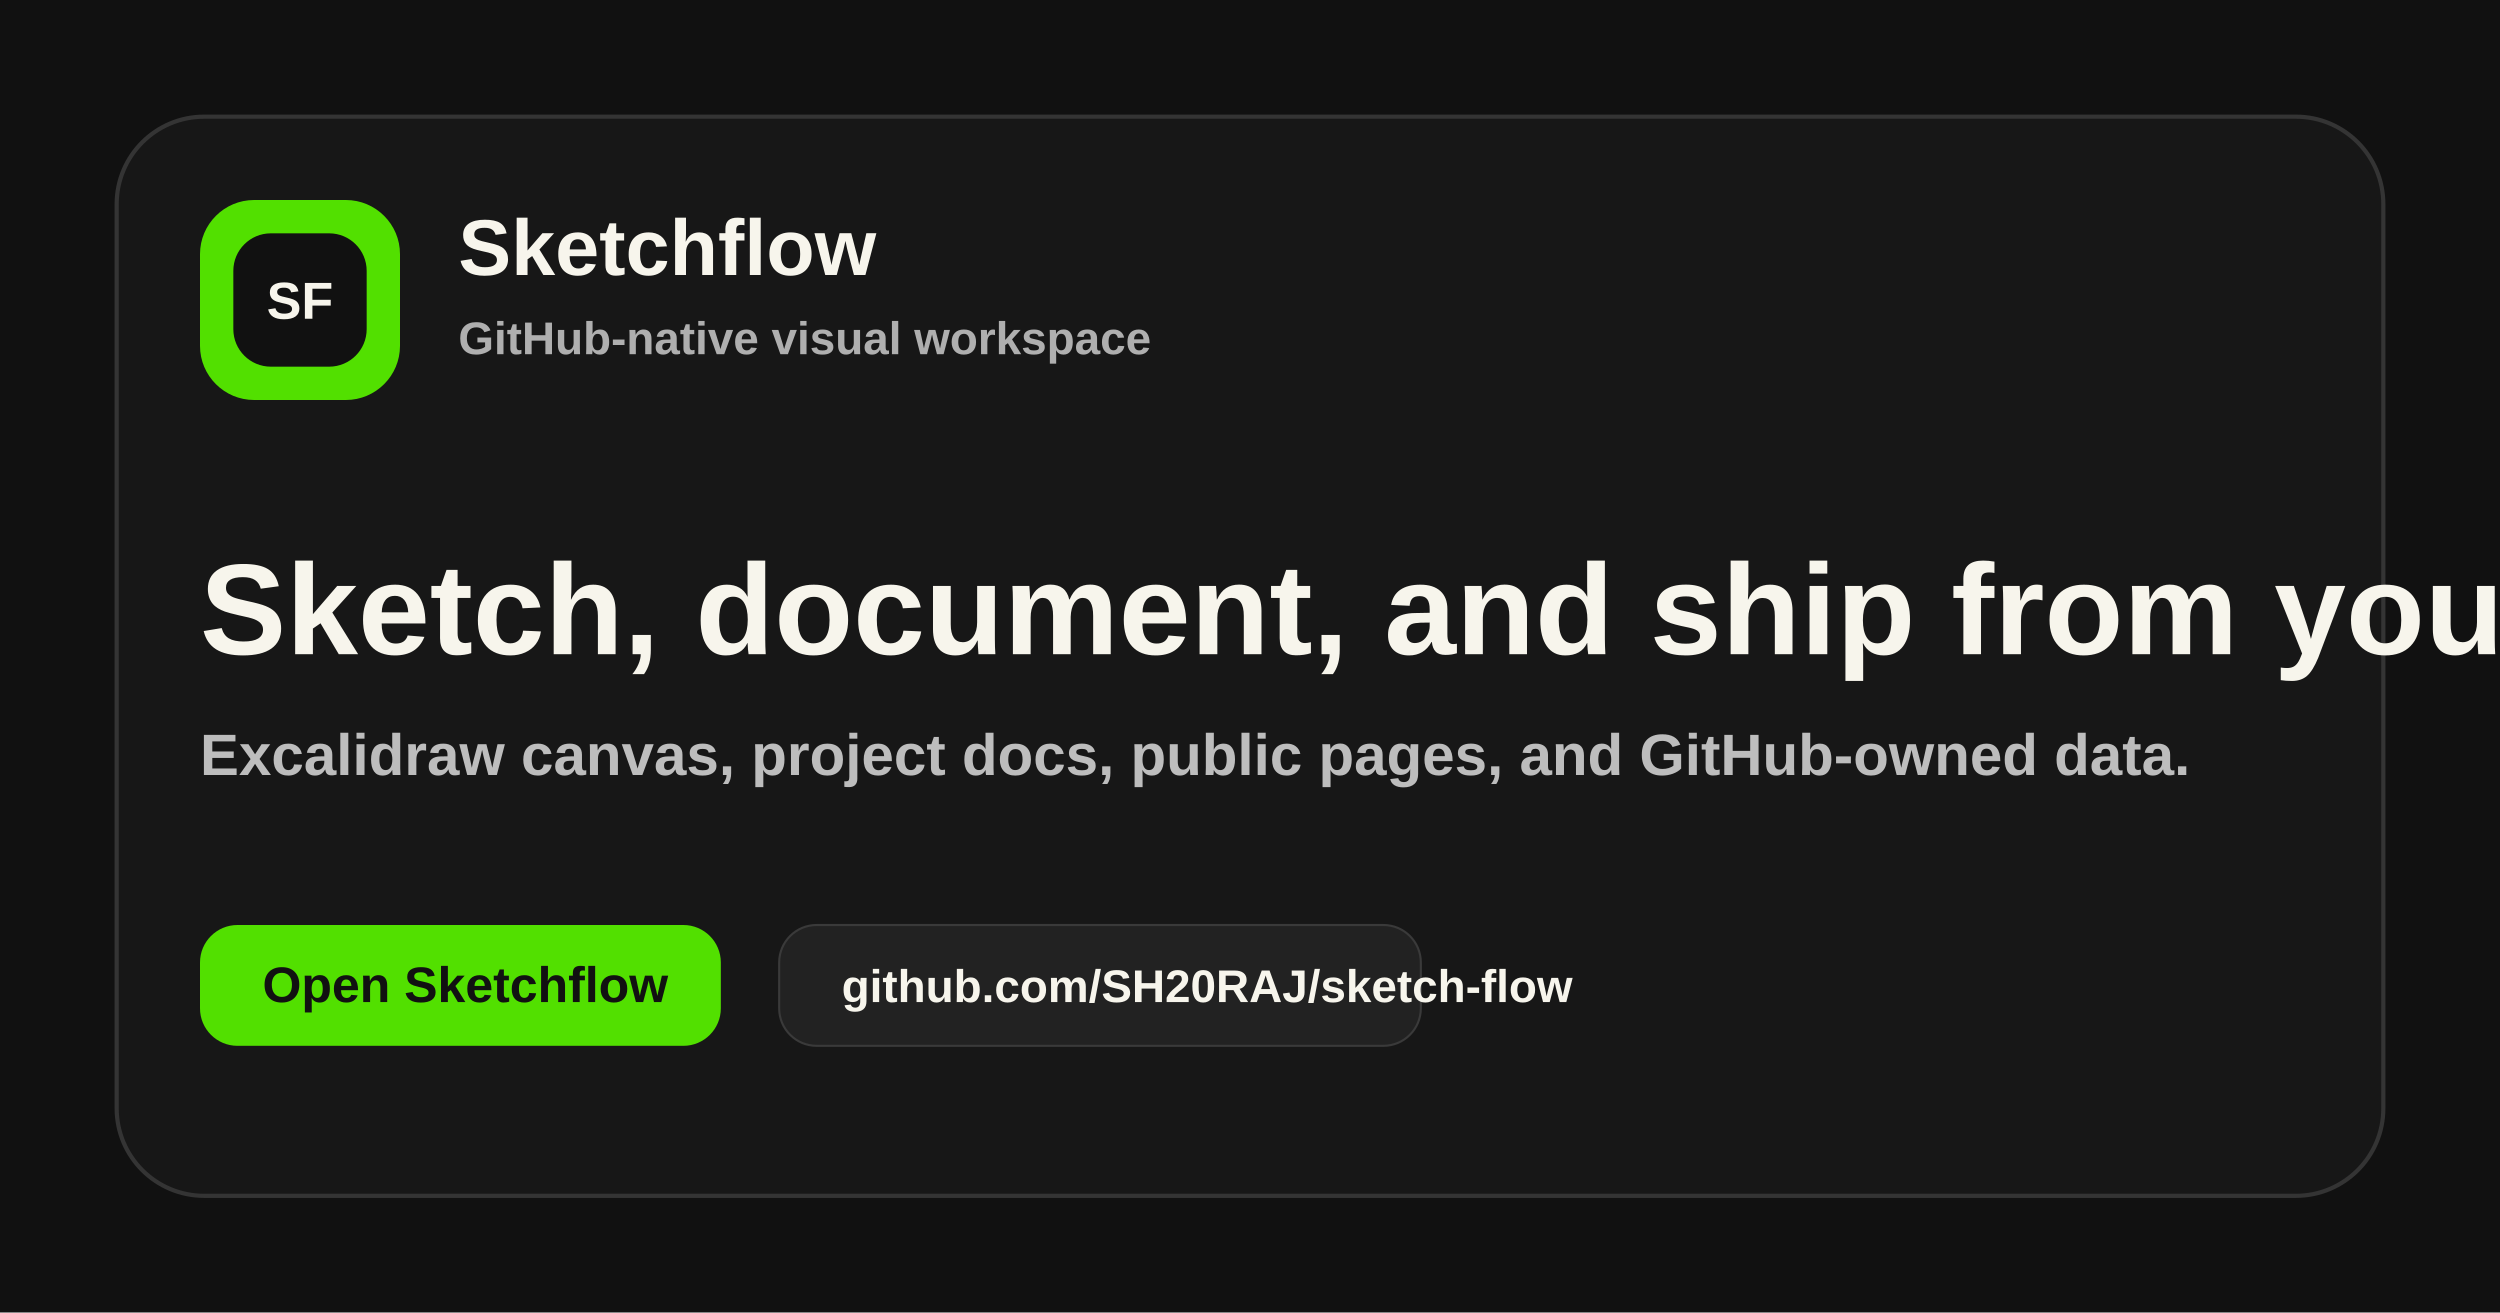
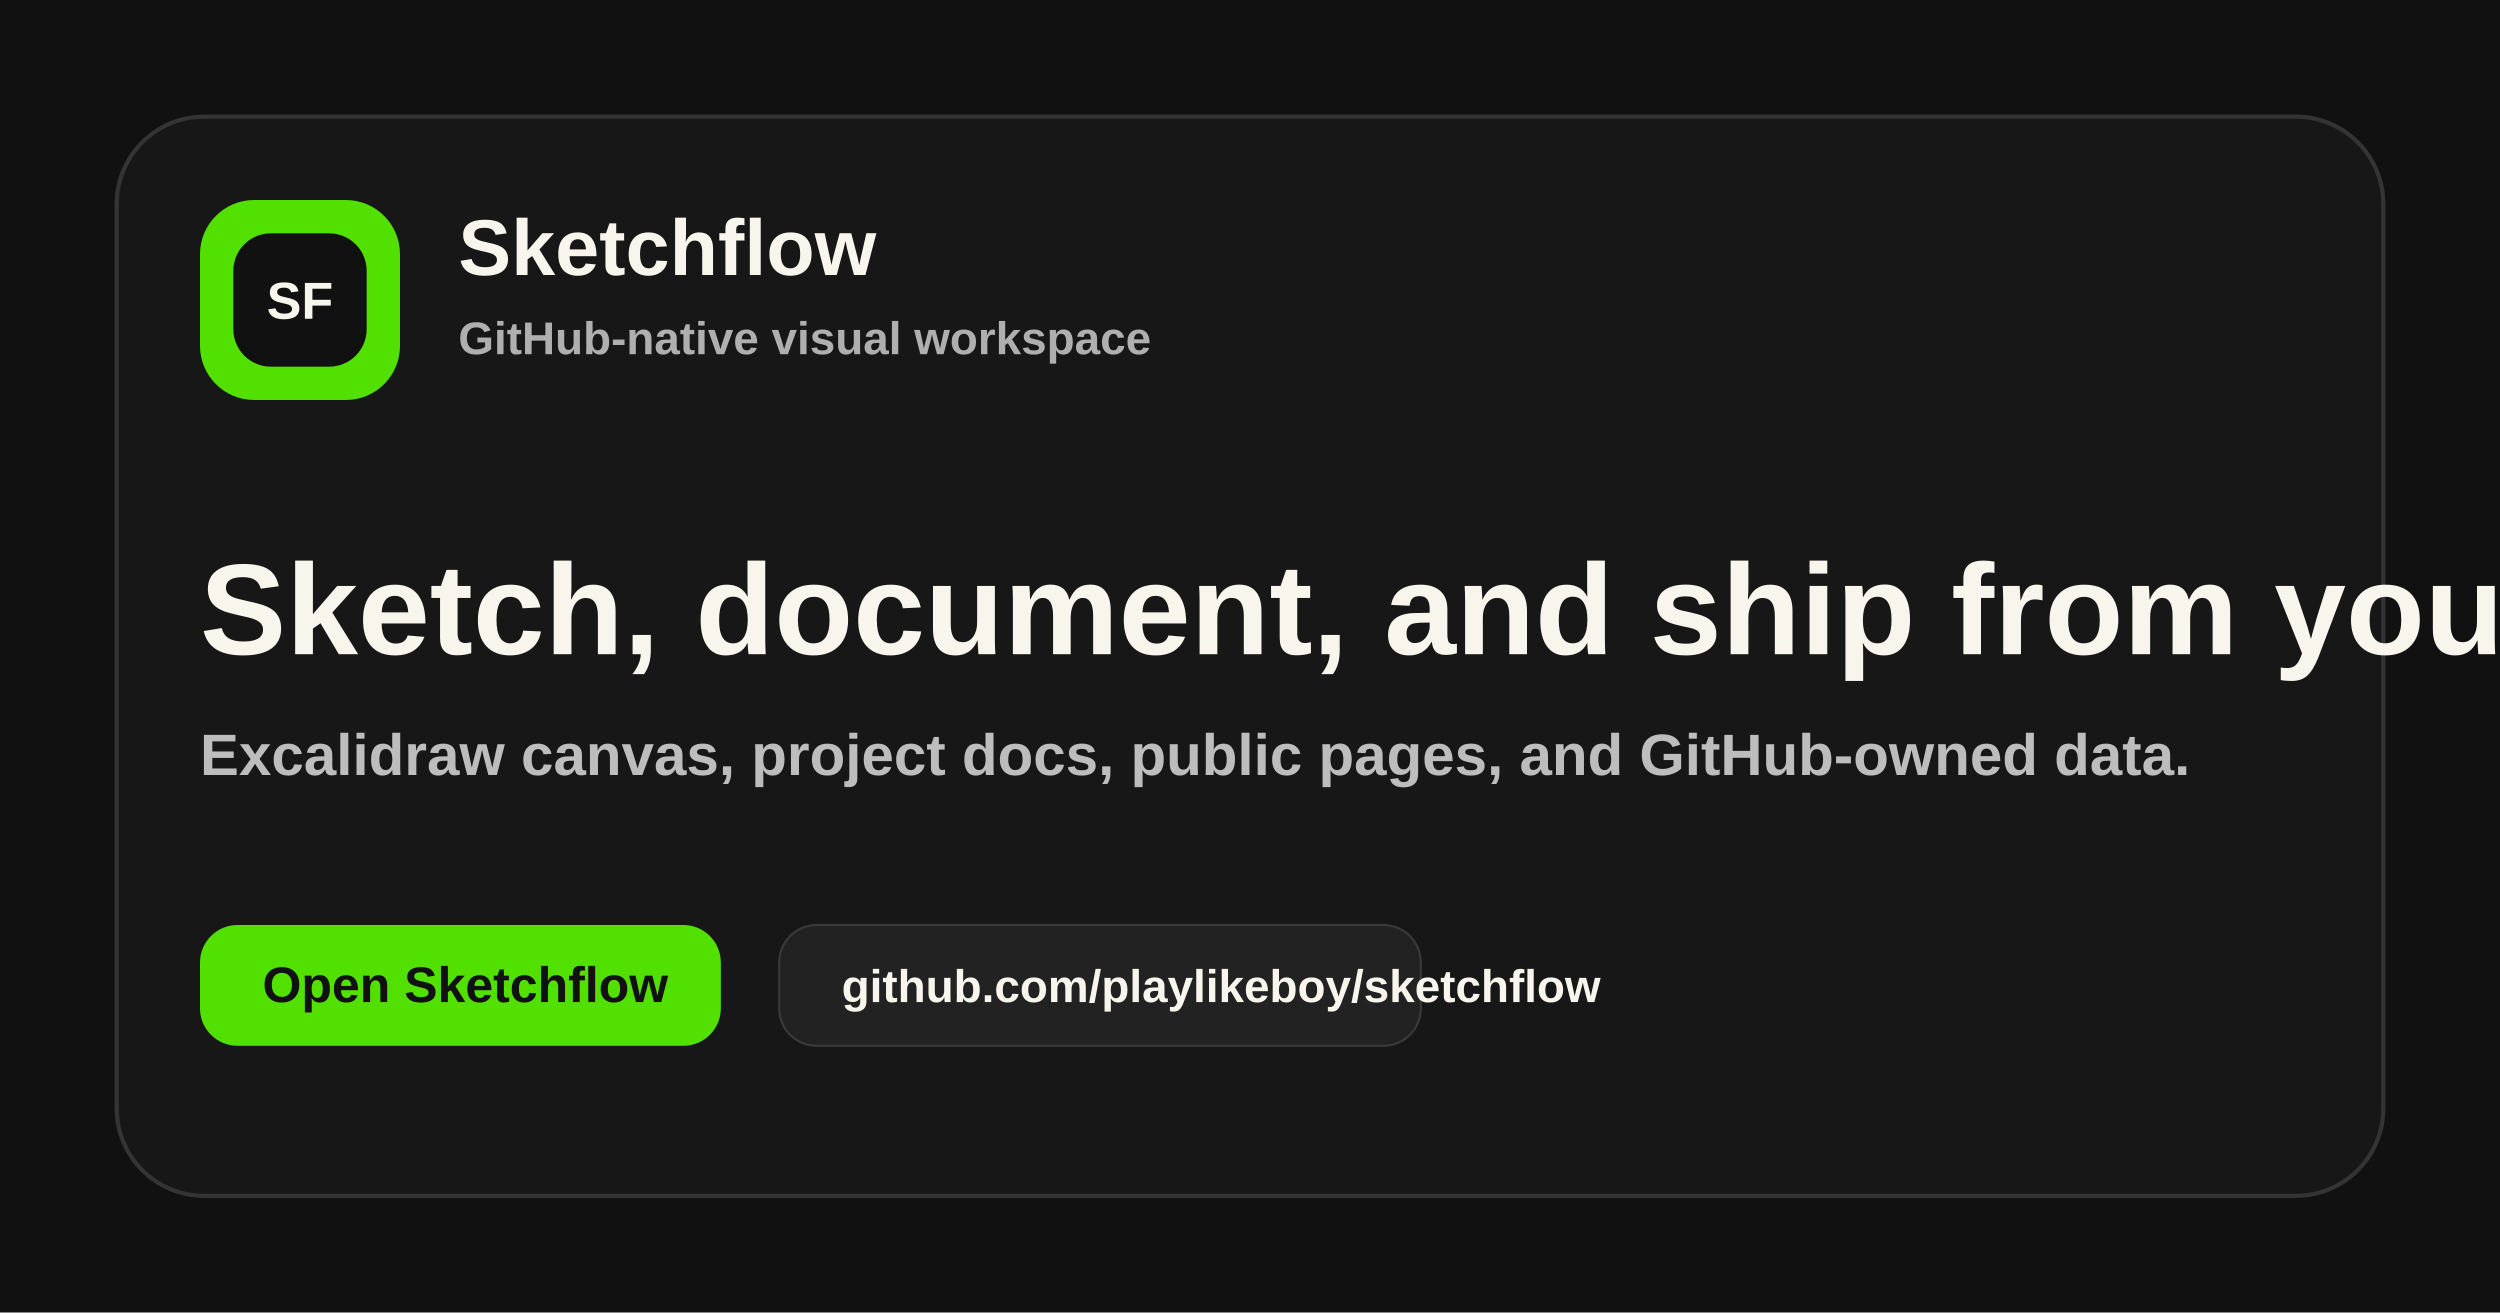
<svg xmlns="http://www.w3.org/2000/svg" width="1200" height="630" viewBox="0 0 1200 630" fill="none">
  <rect width="1200" height="630" fill="#111111" />
  <rect x="56" y="56" width="1088" height="518" rx="42" fill="#171717" stroke="#343434" stroke-width="2" />
  <rect x="96" y="96" width="96" height="96" rx="26" fill="#52E000" />
  <rect x="112" y="112" width="64" height="64" rx="18" fill="#111111" />
  <text x="128" y="153" fill="#F7F5EC" font-family="Arial, Helvetica, sans-serif" font-size="25" font-weight="800">SF</text>
  <text x="220" y="132" fill="#F7F5EC" font-family="Arial, Helvetica, sans-serif" font-size="38" font-weight="900">Sketchflow</text>
  <text x="220" y="170" fill="#AFAFAF" font-family="Arial, Helvetica, sans-serif" font-size="22" font-weight="700">GitHub-native visual workspace</text>
  <text x="96" y="314" fill="#F7F5EC" font-family="Arial, Helvetica, sans-serif" font-size="62" font-weight="900">Sketch, document, and ship from your repo.</text>
  <text x="96" y="372" fill="#BDBDBD" font-family="Arial, Helvetica, sans-serif" font-size="28" font-weight="700">Excalidraw canvas, project docs, public pages, and GitHub-owned data.</text>
  <rect x="96" y="444" width="250" height="58" rx="18" fill="#52E000" />
  <text x="126" y="481" fill="#111111" font-family="Arial, Helvetica, sans-serif" font-size="24" font-weight="900">Open Sketchflow</text>
  <rect x="374" y="444" width="308" height="58" rx="18" fill="#222222" stroke="#3A3A3A" />
-   <text x="404" y="481" fill="#F7F5EC" font-family="Arial, Helvetica, sans-serif" font-size="22" font-weight="800">github.com/SH20RAJ/sketch-flow</text>
+   <text x="404" y="481" fill="#F7F5EC" font-family="Arial, Helvetica, sans-serif" font-size="22" font-weight="800">github.com/playlikeboy/sketchflow</text>
</svg>
